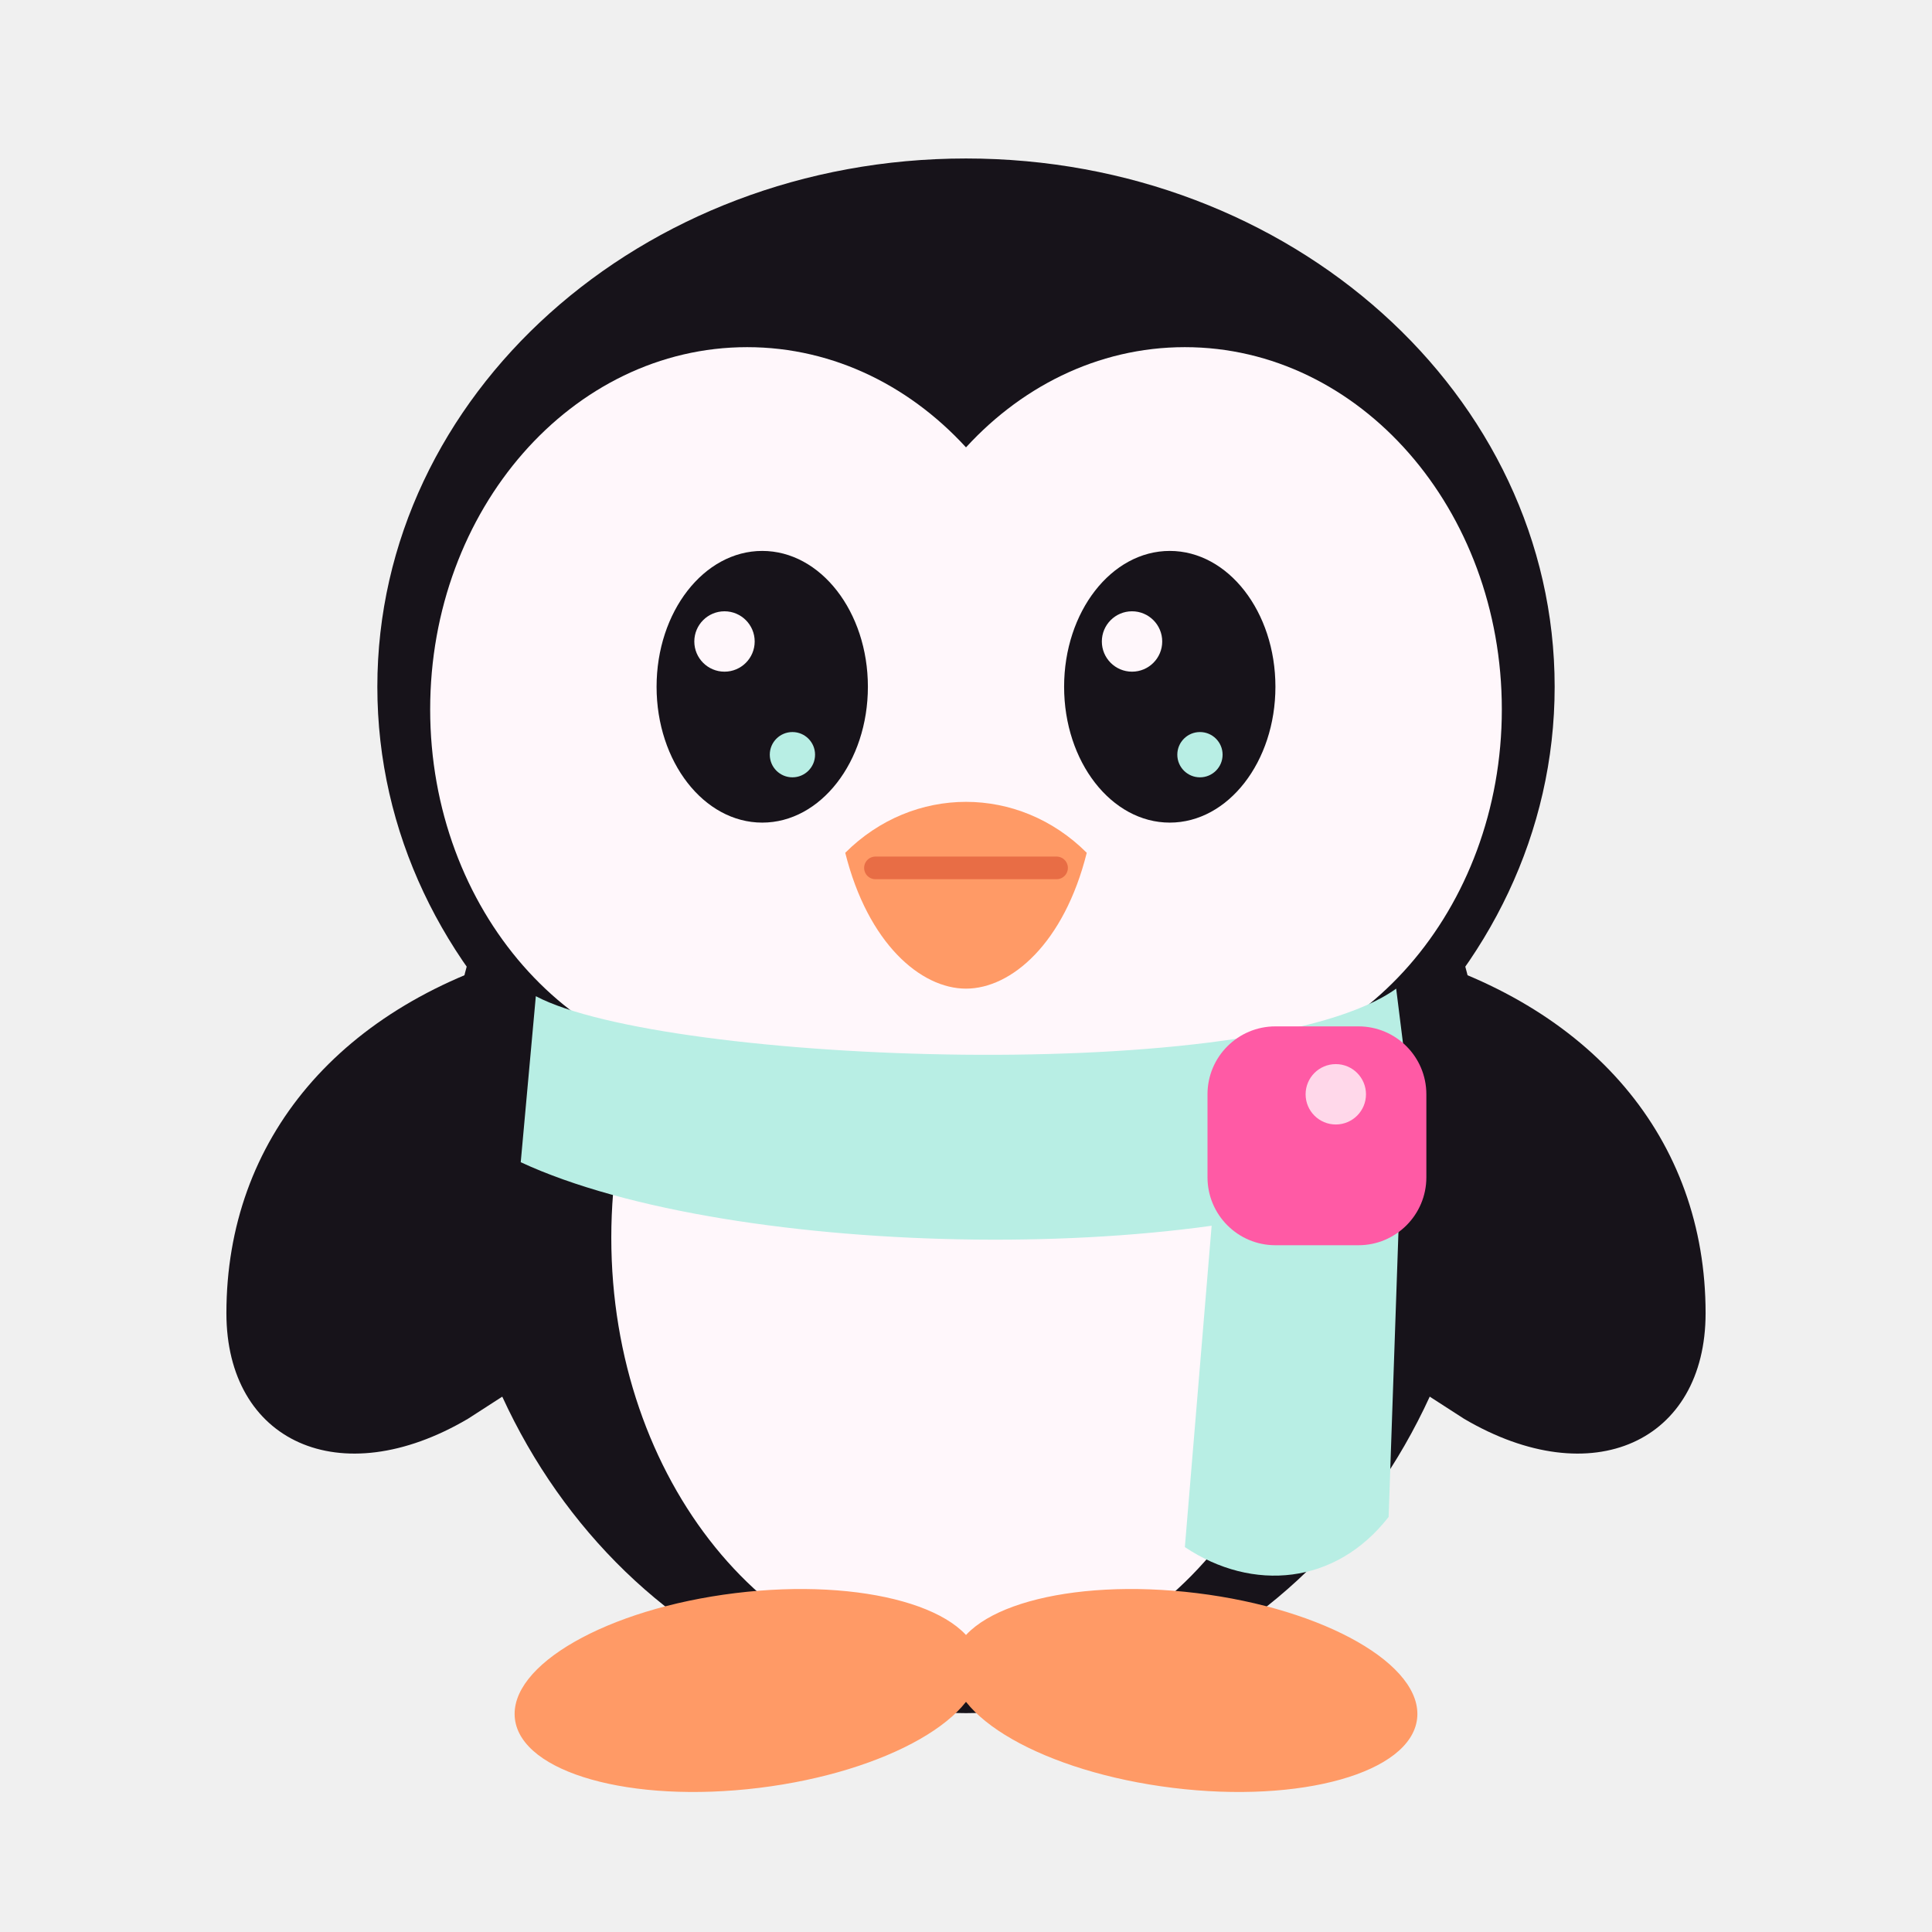
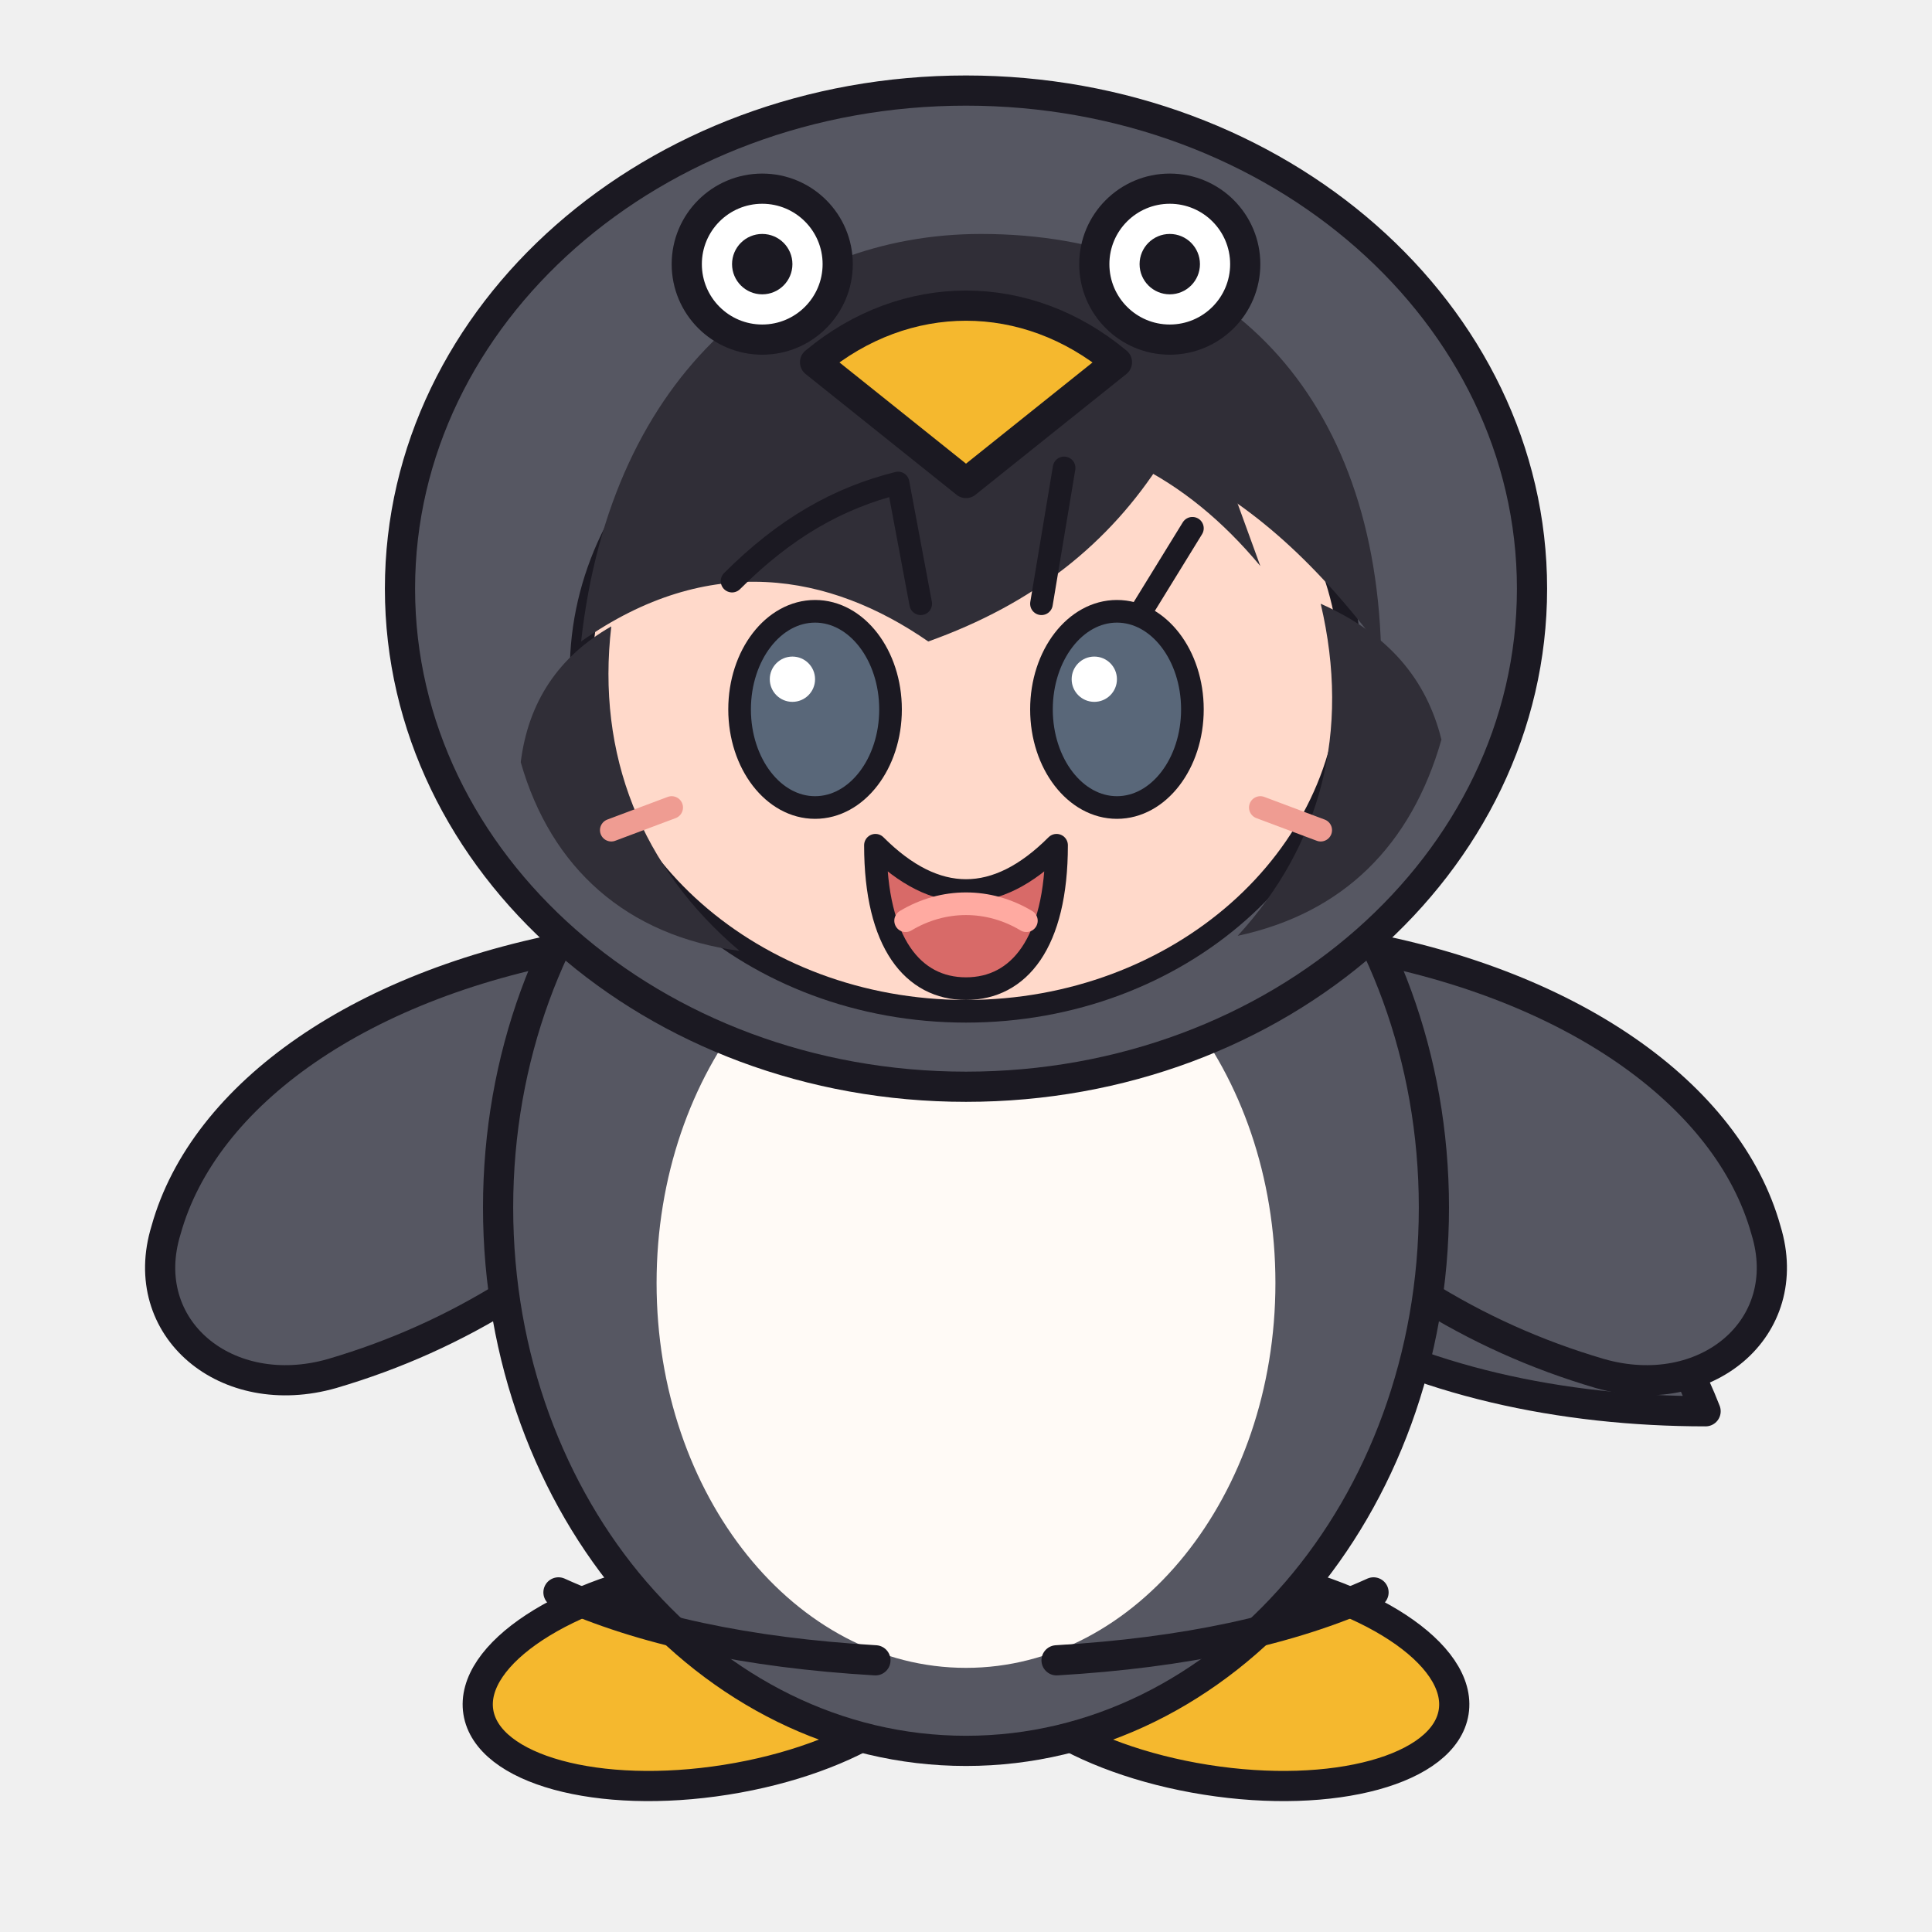
<svg xmlns="http://www.w3.org/2000/svg" width="256" height="256" viewBox="0 0 256 256" role="img" aria-labelledby="title desc">
-   <path d="M71 126C45 133 30 151 30 174c0 17 15 24 32 14l31-20-22-42Z" fill="#17131a" />
-   <path d="M185 126c26 7 41 25 41 48 0 17-15 24-32 14l-31-20 22-42Z" fill="#17131a" />
-   <ellipse cx="128" cy="150" rx="69" ry="77" fill="#17131a" />
-   <ellipse cx="128" cy="91" rx="78" ry="70" fill="#17131a" />
-   <ellipse cx="99" cy="94" rx="42" ry="48" fill="#fff7fb" />
-   <ellipse cx="157" cy="94" rx="42" ry="48" fill="#fff7fb" />
-   <ellipse cx="128" cy="164" rx="47" ry="58" fill="#fff7fb" />
-   <ellipse cx="101" cy="91" rx="14" ry="18" fill="#17131a" />
-   <ellipse cx="155" cy="91" rx="14" ry="18" fill="#17131a" />
-   <circle cx="96" cy="85" r="4" fill="#fff7fb" />
-   <circle cx="150" cy="85" r="4" fill="#fff7fb" />
-   <circle cx="105" cy="100" r="3" fill="#b8eee4" />
-   <circle cx="159" cy="100" r="3" fill="#b8eee4" />
-   <path d="M112 113c9-9 23-9 32 0-3 12-10 18-16 18s-13-6-16-18Z" fill="#ff9a66" />
-   <path d="M116 115h24" stroke="#e86d45" stroke-width="3" stroke-linecap="round" />
-   <path d="M71 132c17 9 96 12 114-1l3 24c-26 13-91 12-119-1l2-22Z" fill="#b8eee4" />
-   <path d="M162 145c8 2 16 2 24-2l-2 58c-7 9-18 10-27 4l5-60Z" fill="#b8eee4" />
-   <rect x="160" y="136" width="29" height="29" rx="9" fill="#ff5aa5" />
-   <circle cx="177" cy="145" r="4" fill="#ffd8ea" />
-   <ellipse cx="99" cy="224" rx="31" ry="13" transform="rotate(-7 99 224)" fill="#ff9a66" />
-   <ellipse cx="157" cy="224" rx="31" ry="13" transform="rotate(7 157 224)" fill="#ff9a66" />
+   <path d="M180 150c25 7 39 19 46 37-19 0-38-4-53-13l7-24Z" fill="#565762" stroke="#1b1922" stroke-width="4" stroke-linejoin="round" />
+   <ellipse cx="94" cy="222" rx="31" ry="14" transform="rotate(-9 94 222)" fill="#f5b82e" stroke="#1b1922" stroke-width="4" />
+   <ellipse cx="162" cy="222" rx="31" ry="14" transform="rotate(9 162 222)" fill="#f5b82e" stroke="#1b1922" stroke-width="4" />
+   <path d="M78 125C48 130 27 145 22 163c-4 13 8 23 22 19 17-5 31-14 45-28l-11-29Z" fill="#565762" stroke="#1b1922" stroke-width="4" stroke-linejoin="round" />
+   <path d="M178 125c30 5 51 20 56 38 4 13-8 23-22 19-17-5-31-14-45-28l11-29Z" fill="#565762" stroke="#1b1922" stroke-width="4" stroke-linejoin="round" />
+   <ellipse cx="128" cy="160" rx="62" ry="72" fill="#565762" stroke="#1b1922" stroke-width="4" />
+   <ellipse cx="128" cy="170" rx="41" ry="51" fill="#fffaf6" />
+   <ellipse cx="128" cy="78" rx="75" ry="66" fill="#565762" stroke="#1b1922" stroke-width="4" />
+   <ellipse cx="128" cy="89" rx="51" ry="45" fill="#ffd9ca" stroke="#1b1922" stroke-width="3" />
+   <path d="M77 85c4-36 27-54 53-54 31 0 52 20 53 55-9-12-18-20-29-25-7 11-17 19-31 24-13-9-29-12-46 0Z" fill="#302e37" />
+   <path d="M81 83c-2 17 4 32 17 43-15-2-25-11-29-25 1-8 5-14 12-18Z" fill="#302e37" />
+   <path d="M175 80c4 17 0 32-11 44 14-3 23-12 27-26-2-8-7-14-16-18Z" fill="#302e37" />
+   <path d="M91 75c12-12 25-18 39-18 15 0 27 6 37 18l-8-22-27-13-28 8-13 27Z" fill="#302e37" />
+   <path d="M97 77c7-7 14-11 22-13M119 64l3 16M141 62l-3 18M158 70l-8 13" fill="none" stroke="#1b1922" stroke-width="3" stroke-linecap="round" />
+   <ellipse cx="108" cy="94" rx="10" ry="13" fill="#596779" stroke="#1b1922" stroke-width="3" />
+   <ellipse cx="148" cy="94" rx="10" ry="13" fill="#596779" stroke="#1b1922" stroke-width="3" />
+   <circle cx="105" cy="90" r="3" fill="#fff" />
+   <circle cx="145" cy="90" r="3" fill="#fff" />
+   <path d="M116 112c8 8 16 8 24 0 0 13-5 19-12 19s-12-6-12-19Z" fill="#d86a68" stroke="#1b1922" stroke-width="3" stroke-linejoin="round" />
+   <path d="M120 122c5-3 11-3 16 0" fill="none" stroke="#ffaaa1" stroke-width="3" stroke-linecap="round" />
+   <path d="M89 107l-8 3M167 107l8 3" stroke="#ef9c92" stroke-width="3" stroke-linecap="round" />
+   <circle cx="101" cy="35" r="10" fill="#fff" stroke="#1b1922" stroke-width="4" />
+   <circle cx="155" cy="35" r="10" fill="#fff" stroke="#1b1922" stroke-width="4" />
+   <circle cx="101" cy="35" r="4" fill="#1b1922" />
+   <circle cx="155" cy="35" r="4" fill="#1b1922" />
+   <path d="M108 48c12-10 28-10 40 0l-20 16-20-16Z" fill="#f5b82e" stroke="#1b1922" stroke-width="4" stroke-linejoin="round" />
+   <path d="M74 211c11 5 25 8 42 9M140 220c17-1 31-4 42-9" fill="none" stroke="#1b1922" stroke-width="4" stroke-linecap="round" />
</svg>
